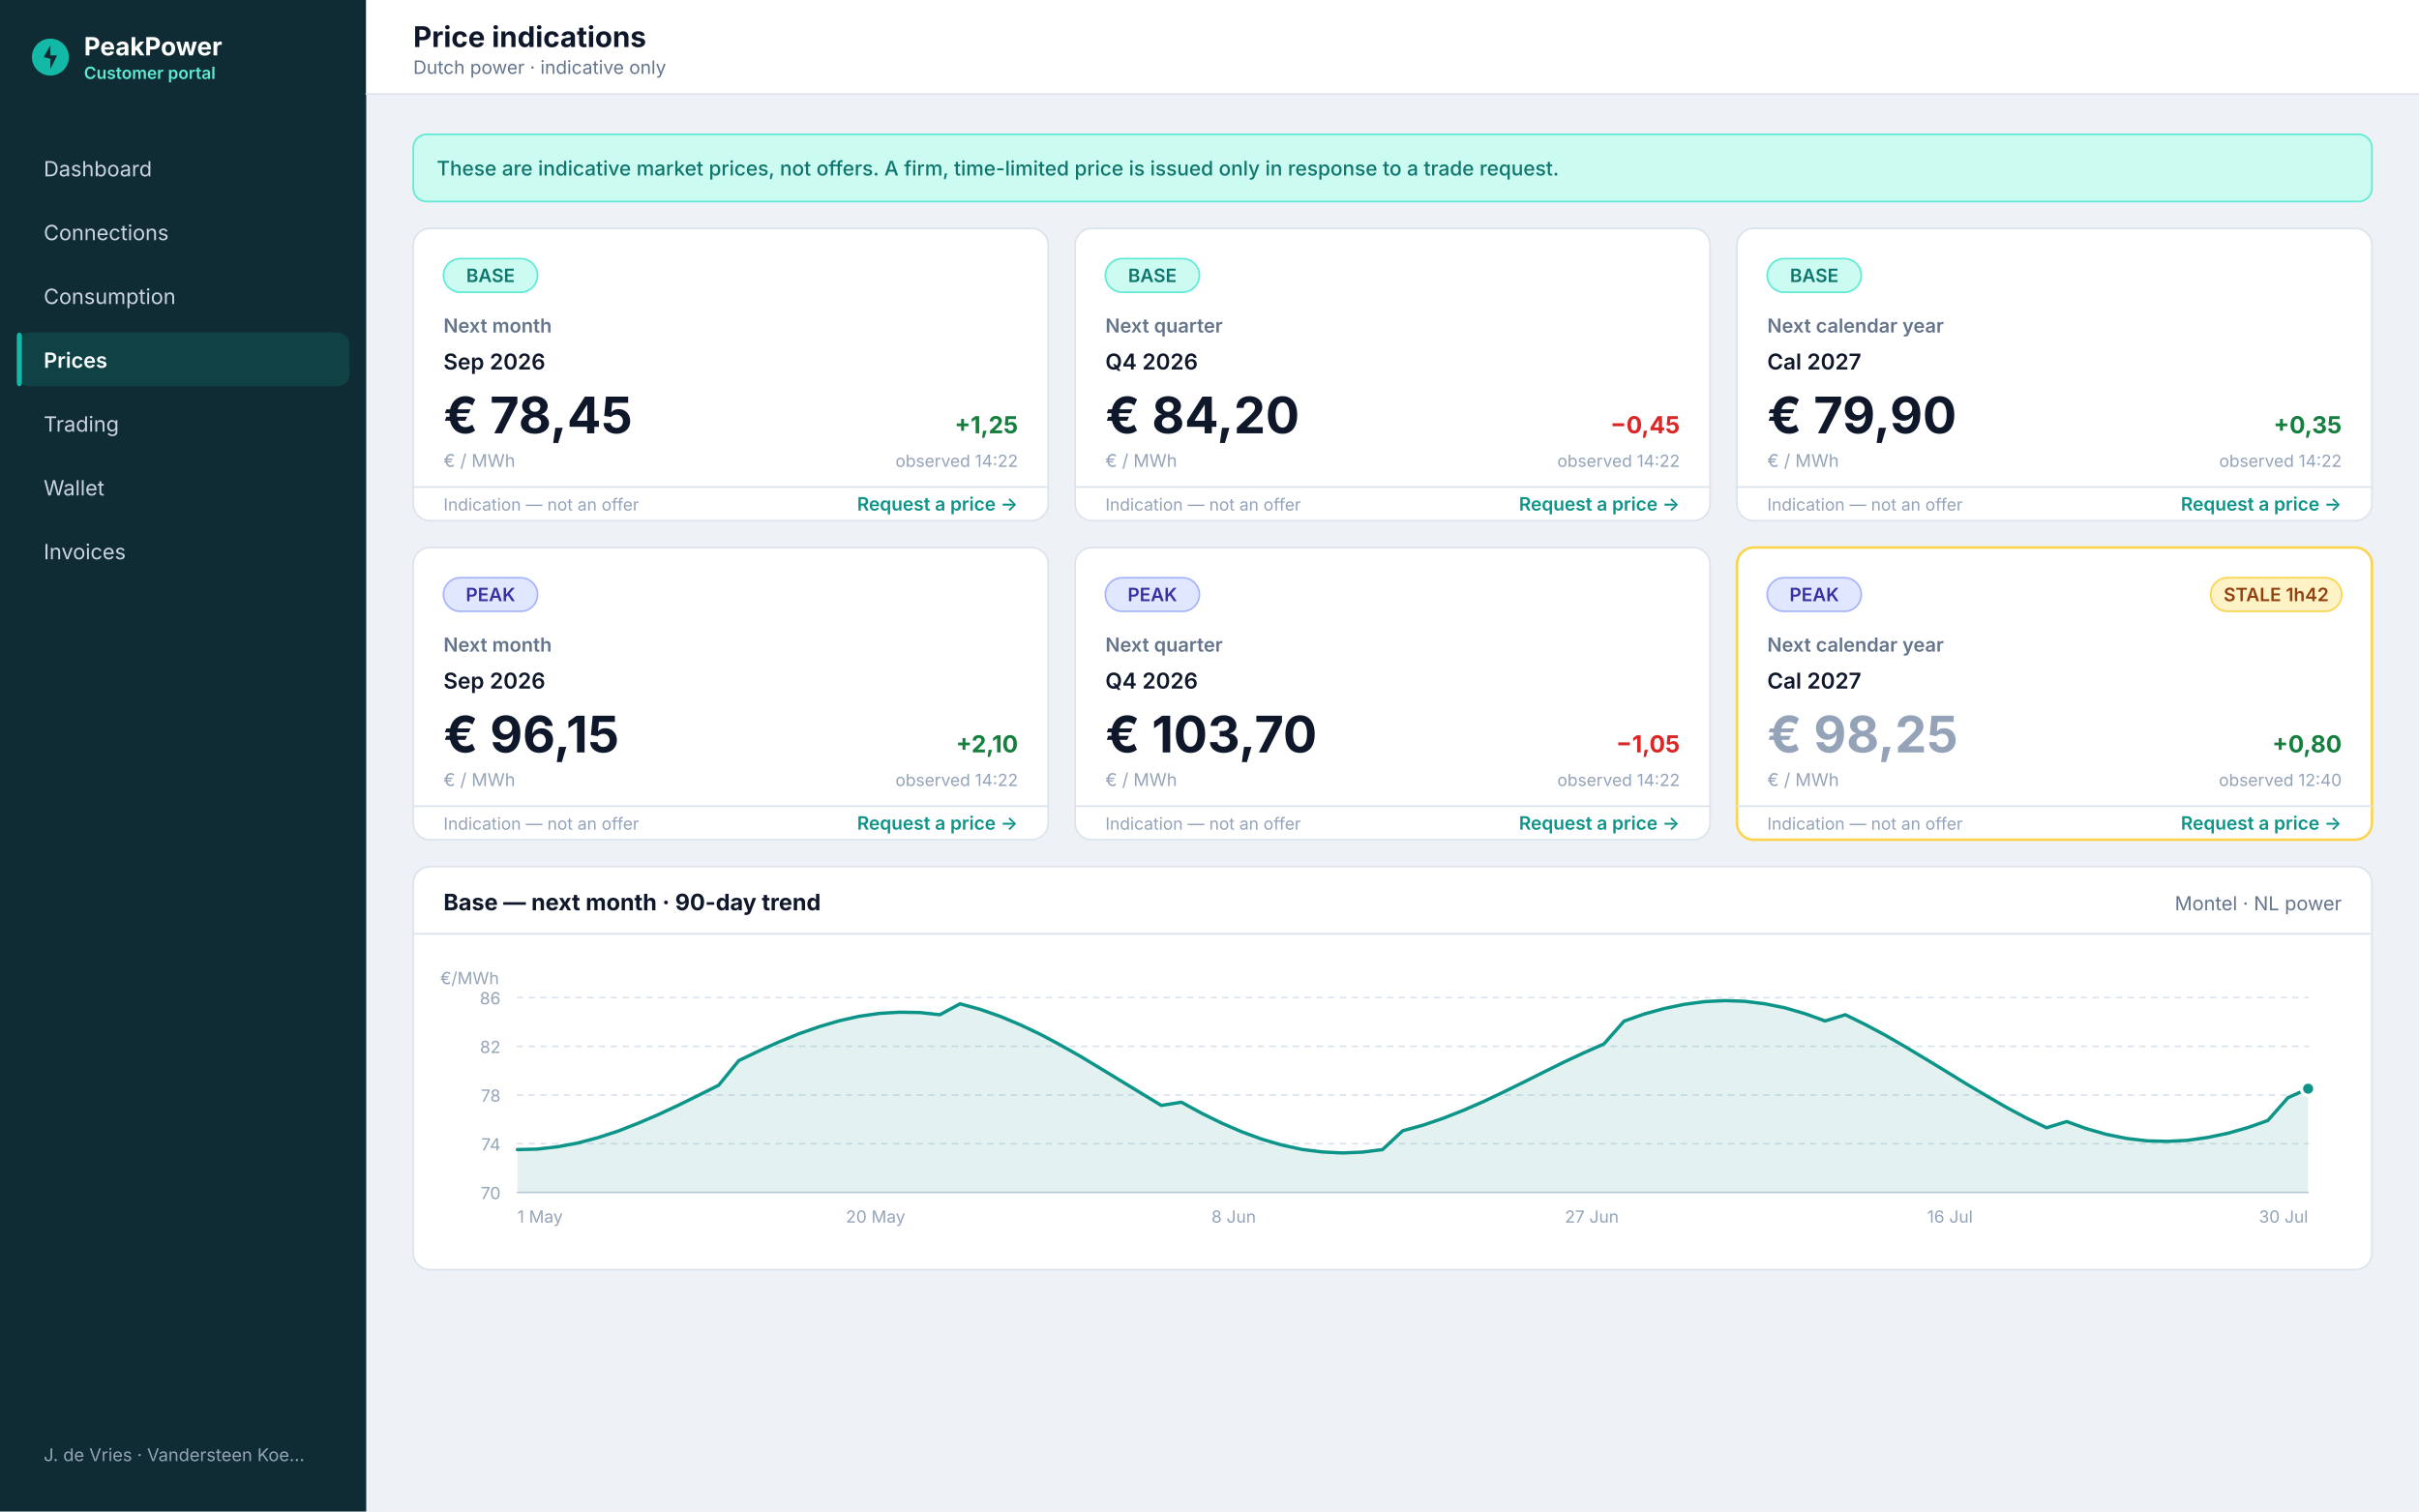
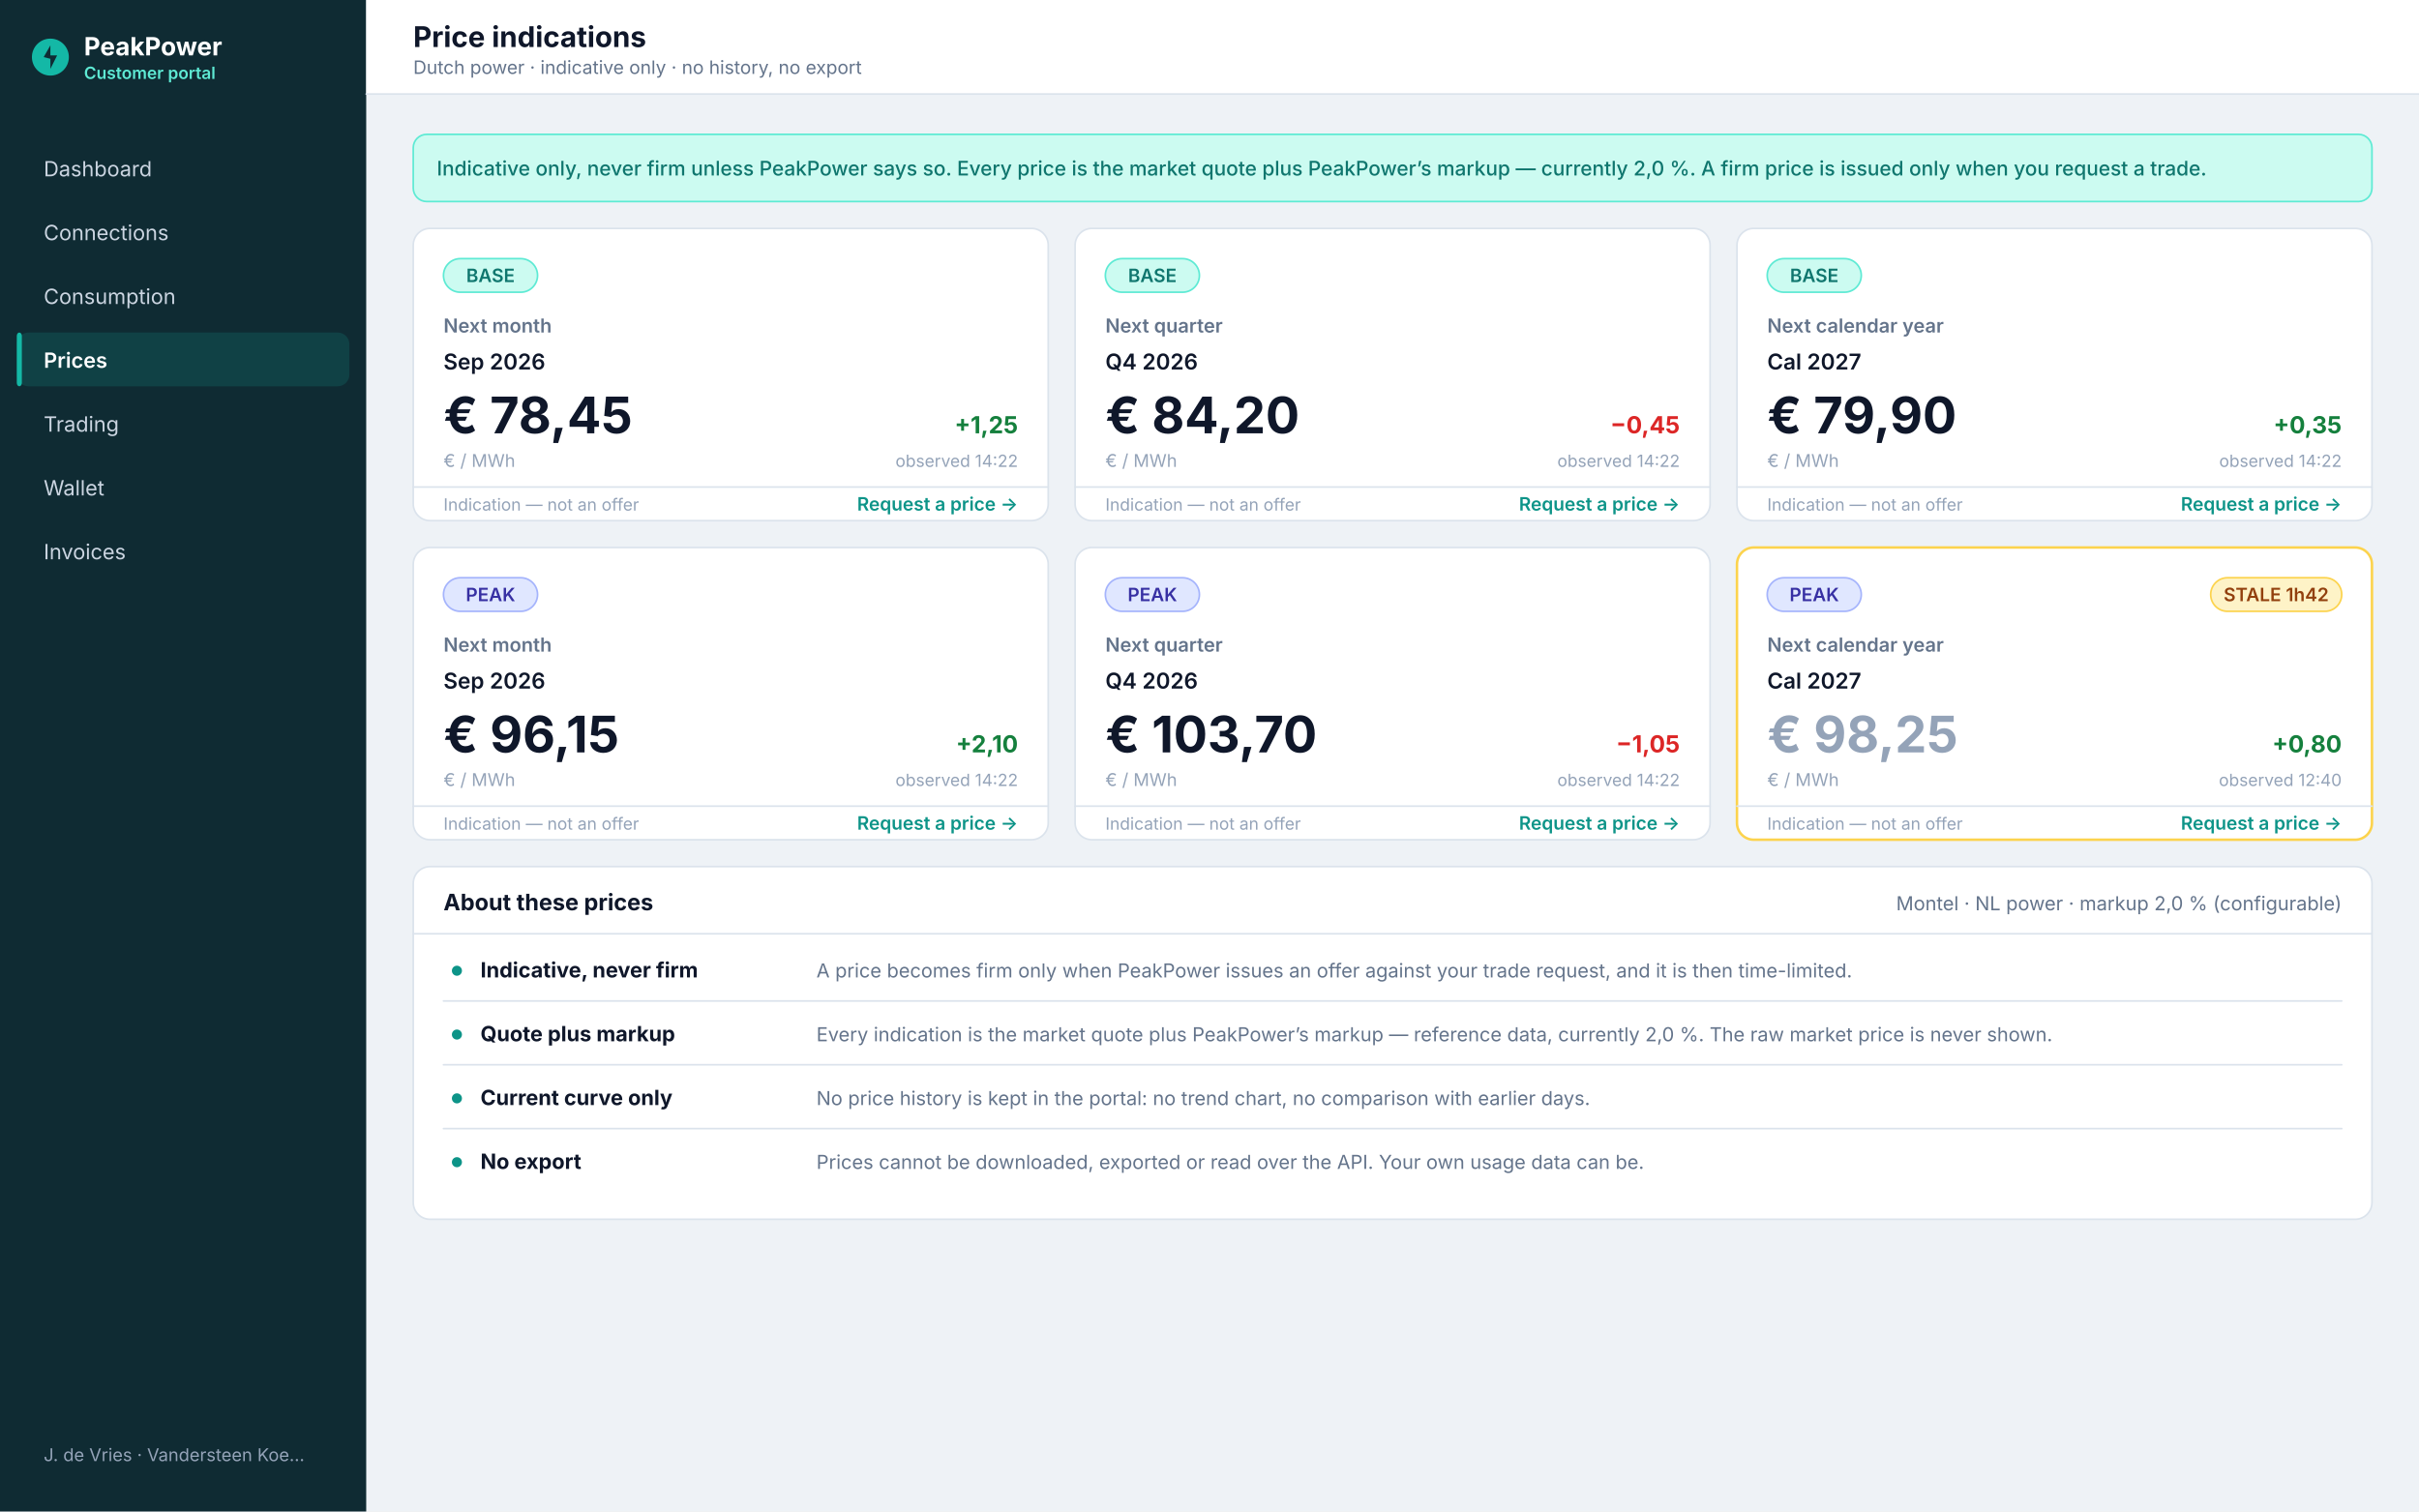
<svg xmlns="http://www.w3.org/2000/svg" viewBox="0 0 1440 900" width="1440" height="900" role="img" aria-label="Customer portal — price indications">
  <rect x="0" y="0" width="1440" height="900" rx="0" fill="#eef2f6" stroke="none" />
  <rect x="0" y="0" width="218" height="900" rx="0" fill="#0f2b33" stroke="none" />
  <g>
    <circle cx="30" cy="34" r="11" fill="#14b8a6" stroke="none" stroke-width="1" />
    <path d="M 26 34 L 30 27 L 30 33 L 34 33 L 30 41 L 30 35 Z" fill="#0f2b33" stroke="none" stroke-width="2" stroke-linejoin="round" stroke-linecap="round" />
  </g>
  <text x="50" y="33" font-family="Inter, 'Segoe UI', -apple-system, BlinkMacSystemFont, 'Helvetica Neue', Arial, sans-serif" font-size="15" fill="#ffffff" font-weight="700" text-anchor="start">PeakPower</text>
  <text x="50" y="47" font-family="Inter, 'Segoe UI', -apple-system, BlinkMacSystemFont, 'Helvetica Neue', Arial, sans-serif" font-size="10" fill="#5eead4" font-weight="600" text-anchor="start">Customer portal</text>
  <text x="26" y="105" font-family="Inter, 'Segoe UI', -apple-system, BlinkMacSystemFont, 'Helvetica Neue', Arial, sans-serif" font-size="12.5" fill="#cbd5e1" font-weight="400" text-anchor="start">Dashboard</text>
  <text x="26" y="143" font-family="Inter, 'Segoe UI', -apple-system, BlinkMacSystemFont, 'Helvetica Neue', Arial, sans-serif" font-size="12.5" fill="#cbd5e1" font-weight="400" text-anchor="start">Connections</text>
  <text x="26" y="181" font-family="Inter, 'Segoe UI', -apple-system, BlinkMacSystemFont, 'Helvetica Neue', Arial, sans-serif" font-size="12.5" fill="#cbd5e1" font-weight="400" text-anchor="start">Consumption</text>
  <rect x="10" y="198" width="198" height="32" rx="7" fill="rgba(20,184,166,0.16)" stroke="none" />
  <rect x="10" y="198" width="3" height="32" rx="2" fill="#14b8a6" stroke="none" />
  <text x="26" y="219" font-family="Inter, 'Segoe UI', -apple-system, BlinkMacSystemFont, 'Helvetica Neue', Arial, sans-serif" font-size="12.5" fill="#ffffff" font-weight="600" text-anchor="start">Prices</text>
  <text x="26" y="257" font-family="Inter, 'Segoe UI', -apple-system, BlinkMacSystemFont, 'Helvetica Neue', Arial, sans-serif" font-size="12.5" fill="#cbd5e1" font-weight="400" text-anchor="start">Trading</text>
  <text x="26" y="295" font-family="Inter, 'Segoe UI', -apple-system, BlinkMacSystemFont, 'Helvetica Neue', Arial, sans-serif" font-size="12.5" fill="#cbd5e1" font-weight="400" text-anchor="start">Wallet</text>
  <text x="26" y="333" font-family="Inter, 'Segoe UI', -apple-system, BlinkMacSystemFont, 'Helvetica Neue', Arial, sans-serif" font-size="12.5" fill="#cbd5e1" font-weight="400" text-anchor="start">Invoices</text>
  <text x="26" y="870" font-family="Inter, 'Segoe UI', -apple-system, BlinkMacSystemFont, 'Helvetica Neue', Arial, sans-serif" font-size="10.5" fill="#94a3b8" font-weight="400" text-anchor="start">J. de Vries · Vandersteen Koe…</text>
  <rect x="218" y="0" width="1222" height="56" rx="0" fill="#ffffff" stroke="none" />
  <line x1="218" y1="56" x2="1440" y2="56" stroke="#dbe3ec" stroke-width="1" stroke-linecap="round" />
  <text x="246" y="28" font-family="Inter, 'Segoe UI', -apple-system, BlinkMacSystemFont, 'Helvetica Neue', Arial, sans-serif" font-size="17" fill="#0f172a" font-weight="700" text-anchor="start">Price indications</text>
-   <text x="246" y="44" font-family="Inter, 'Segoe UI', -apple-system, BlinkMacSystemFont, 'Helvetica Neue', Arial, sans-serif" font-size="11" fill="#64748b" font-weight="400" text-anchor="start">Dutch power · indicative only</text>
+   <text x="246" y="44" font-family="Inter, 'Segoe UI', -apple-system, BlinkMacSystemFont, 'Helvetica Neue', Arial, sans-serif" font-size="11" fill="#64748b" font-weight="400" text-anchor="start">Dutch power · indicative only · no history, no export</text>
  <rect x="246" y="80" width="1166" height="40" rx="8" fill="#ccfbf1" stroke="#5eead4" stroke-width="1" />
-   <text x="260" y="104.5" font-family="Inter, 'Segoe UI', -apple-system, BlinkMacSystemFont, 'Helvetica Neue', Arial, sans-serif" font-size="12" fill="#0f766e" font-weight="500" text-anchor="start">These are indicative market prices, not offers. A firm, time-limited price is issued only in response to a trade request.</text>
+   <text x="260" y="104.5" font-family="Inter, 'Segoe UI', -apple-system, BlinkMacSystemFont, 'Helvetica Neue', Arial, sans-serif" font-size="12" fill="#0f766e" font-weight="500" text-anchor="start">Indicative only, never firm unless PeakPower says so. Every price is the market quote plus PeakPower’s markup — currently 2,0 %. A firm price is issued only when you request a trade.</text>
  <rect x="246" y="136" width="378" height="174" rx="10" fill="#ffffff" stroke="#dbe3ec" stroke-width="1" />
  <rect x="264" y="154" width="56" height="20" rx="10" fill="#ccfbf1" stroke="#5eead4" stroke-width="1" />
  <text x="292" y="167.96" font-family="Inter, 'Segoe UI', -apple-system, BlinkMacSystemFont, 'Helvetica Neue', Arial, sans-serif" font-size="11" fill="#0f766e" font-weight="600" text-anchor="middle">BASE</text>
  <text x="264" y="198" font-family="Inter, 'Segoe UI', -apple-system, BlinkMacSystemFont, 'Helvetica Neue', Arial, sans-serif" font-size="11.5" fill="#64748b" font-weight="600" text-anchor="start">Next month</text>
  <text x="264" y="220" font-family="Inter, 'Segoe UI', -apple-system, BlinkMacSystemFont, 'Helvetica Neue', Arial, sans-serif" font-size="13" fill="#0f172a" font-weight="600" text-anchor="start">Sep 2026</text>
  <text x="264" y="258" font-family="Inter, 'Segoe UI', -apple-system, BlinkMacSystemFont, 'Helvetica Neue', Arial, sans-serif" font-size="30" fill="#0f172a" font-weight="700" text-anchor="start">€ 78,45</text>
  <text x="264" y="278" font-family="Inter, 'Segoe UI', -apple-system, BlinkMacSystemFont, 'Helvetica Neue', Arial, sans-serif" font-size="10.5" fill="#94a3b8" font-weight="400" text-anchor="start">€ / MWh</text>
  <text x="606" y="258" font-family="Inter, 'Segoe UI', -apple-system, BlinkMacSystemFont, 'Helvetica Neue', Arial, sans-serif" font-size="14" fill="#15803d" font-weight="700" text-anchor="end">+1,25</text>
  <text x="606" y="278" font-family="Inter, 'Segoe UI', -apple-system, BlinkMacSystemFont, 'Helvetica Neue', Arial, sans-serif" font-size="10" fill="#94a3b8" font-weight="400" text-anchor="end">observed 14:22</text>
  <line x1="246" y1="290" x2="624" y2="290" stroke="#dbe3ec" stroke-width="1" stroke-linecap="round" />
  <text x="264" y="304" font-family="Inter, 'Segoe UI', -apple-system, BlinkMacSystemFont, 'Helvetica Neue', Arial, sans-serif" font-size="10" fill="#94a3b8" font-weight="400" text-anchor="start">Indication — not an offer</text>
  <text x="606" y="304" font-family="Inter, 'Segoe UI', -apple-system, BlinkMacSystemFont, 'Helvetica Neue', Arial, sans-serif" font-size="11" fill="#0d9488" font-weight="600" text-anchor="end">Request a price →</text>
  <rect x="640" y="136" width="378" height="174" rx="10" fill="#ffffff" stroke="#dbe3ec" stroke-width="1" />
  <rect x="658" y="154" width="56" height="20" rx="10" fill="#ccfbf1" stroke="#5eead4" stroke-width="1" />
  <text x="686" y="167.96" font-family="Inter, 'Segoe UI', -apple-system, BlinkMacSystemFont, 'Helvetica Neue', Arial, sans-serif" font-size="11" fill="#0f766e" font-weight="600" text-anchor="middle">BASE</text>
  <text x="658" y="198" font-family="Inter, 'Segoe UI', -apple-system, BlinkMacSystemFont, 'Helvetica Neue', Arial, sans-serif" font-size="11.5" fill="#64748b" font-weight="600" text-anchor="start">Next quarter</text>
  <text x="658" y="220" font-family="Inter, 'Segoe UI', -apple-system, BlinkMacSystemFont, 'Helvetica Neue', Arial, sans-serif" font-size="13" fill="#0f172a" font-weight="600" text-anchor="start">Q4 2026</text>
  <text x="658" y="258" font-family="Inter, 'Segoe UI', -apple-system, BlinkMacSystemFont, 'Helvetica Neue', Arial, sans-serif" font-size="30" fill="#0f172a" font-weight="700" text-anchor="start">€ 84,20</text>
  <text x="658" y="278" font-family="Inter, 'Segoe UI', -apple-system, BlinkMacSystemFont, 'Helvetica Neue', Arial, sans-serif" font-size="10.5" fill="#94a3b8" font-weight="400" text-anchor="start">€ / MWh</text>
  <text x="1000" y="258" font-family="Inter, 'Segoe UI', -apple-system, BlinkMacSystemFont, 'Helvetica Neue', Arial, sans-serif" font-size="14" fill="#dc2626" font-weight="700" text-anchor="end">−0,45</text>
  <text x="1000" y="278" font-family="Inter, 'Segoe UI', -apple-system, BlinkMacSystemFont, 'Helvetica Neue', Arial, sans-serif" font-size="10" fill="#94a3b8" font-weight="400" text-anchor="end">observed 14:22</text>
  <line x1="640" y1="290" x2="1018" y2="290" stroke="#dbe3ec" stroke-width="1" stroke-linecap="round" />
  <text x="658" y="304" font-family="Inter, 'Segoe UI', -apple-system, BlinkMacSystemFont, 'Helvetica Neue', Arial, sans-serif" font-size="10" fill="#94a3b8" font-weight="400" text-anchor="start">Indication — not an offer</text>
  <text x="1000" y="304" font-family="Inter, 'Segoe UI', -apple-system, BlinkMacSystemFont, 'Helvetica Neue', Arial, sans-serif" font-size="11" fill="#0d9488" font-weight="600" text-anchor="end">Request a price →</text>
  <rect x="1034" y="136" width="378" height="174" rx="10" fill="#ffffff" stroke="#dbe3ec" stroke-width="1" />
  <rect x="1052" y="154" width="56" height="20" rx="10" fill="#ccfbf1" stroke="#5eead4" stroke-width="1" />
  <text x="1080" y="167.96" font-family="Inter, 'Segoe UI', -apple-system, BlinkMacSystemFont, 'Helvetica Neue', Arial, sans-serif" font-size="11" fill="#0f766e" font-weight="600" text-anchor="middle">BASE</text>
  <text x="1052" y="198" font-family="Inter, 'Segoe UI', -apple-system, BlinkMacSystemFont, 'Helvetica Neue', Arial, sans-serif" font-size="11.5" fill="#64748b" font-weight="600" text-anchor="start">Next calendar year</text>
  <text x="1052" y="220" font-family="Inter, 'Segoe UI', -apple-system, BlinkMacSystemFont, 'Helvetica Neue', Arial, sans-serif" font-size="13" fill="#0f172a" font-weight="600" text-anchor="start">Cal 2027</text>
  <text x="1052" y="258" font-family="Inter, 'Segoe UI', -apple-system, BlinkMacSystemFont, 'Helvetica Neue', Arial, sans-serif" font-size="30" fill="#0f172a" font-weight="700" text-anchor="start">€ 79,90</text>
  <text x="1052" y="278" font-family="Inter, 'Segoe UI', -apple-system, BlinkMacSystemFont, 'Helvetica Neue', Arial, sans-serif" font-size="10.5" fill="#94a3b8" font-weight="400" text-anchor="start">€ / MWh</text>
  <text x="1394" y="258" font-family="Inter, 'Segoe UI', -apple-system, BlinkMacSystemFont, 'Helvetica Neue', Arial, sans-serif" font-size="14" fill="#15803d" font-weight="700" text-anchor="end">+0,35</text>
  <text x="1394" y="278" font-family="Inter, 'Segoe UI', -apple-system, BlinkMacSystemFont, 'Helvetica Neue', Arial, sans-serif" font-size="10" fill="#94a3b8" font-weight="400" text-anchor="end">observed 14:22</text>
  <line x1="1034" y1="290" x2="1412" y2="290" stroke="#dbe3ec" stroke-width="1" stroke-linecap="round" />
  <text x="1052" y="304" font-family="Inter, 'Segoe UI', -apple-system, BlinkMacSystemFont, 'Helvetica Neue', Arial, sans-serif" font-size="10" fill="#94a3b8" font-weight="400" text-anchor="start">Indication — not an offer</text>
  <text x="1394" y="304" font-family="Inter, 'Segoe UI', -apple-system, BlinkMacSystemFont, 'Helvetica Neue', Arial, sans-serif" font-size="11" fill="#0d9488" font-weight="600" text-anchor="end">Request a price →</text>
  <rect x="246" y="326" width="378" height="174" rx="10" fill="#ffffff" stroke="#dbe3ec" stroke-width="1" />
  <rect x="264" y="344" width="56" height="20" rx="10" fill="#e0e7ff" stroke="#a5b4fc" stroke-width="1" />
  <text x="292" y="357.96" font-family="Inter, 'Segoe UI', -apple-system, BlinkMacSystemFont, 'Helvetica Neue', Arial, sans-serif" font-size="11" fill="#3730a3" font-weight="600" text-anchor="middle">PEAK</text>
  <text x="264" y="388" font-family="Inter, 'Segoe UI', -apple-system, BlinkMacSystemFont, 'Helvetica Neue', Arial, sans-serif" font-size="11.5" fill="#64748b" font-weight="600" text-anchor="start">Next month</text>
  <text x="264" y="410" font-family="Inter, 'Segoe UI', -apple-system, BlinkMacSystemFont, 'Helvetica Neue', Arial, sans-serif" font-size="13" fill="#0f172a" font-weight="600" text-anchor="start">Sep 2026</text>
  <text x="264" y="448" font-family="Inter, 'Segoe UI', -apple-system, BlinkMacSystemFont, 'Helvetica Neue', Arial, sans-serif" font-size="30" fill="#0f172a" font-weight="700" text-anchor="start">€ 96,15</text>
  <text x="264" y="468" font-family="Inter, 'Segoe UI', -apple-system, BlinkMacSystemFont, 'Helvetica Neue', Arial, sans-serif" font-size="10.5" fill="#94a3b8" font-weight="400" text-anchor="start">€ / MWh</text>
  <text x="606" y="448" font-family="Inter, 'Segoe UI', -apple-system, BlinkMacSystemFont, 'Helvetica Neue', Arial, sans-serif" font-size="14" fill="#15803d" font-weight="700" text-anchor="end">+2,10</text>
  <text x="606" y="468" font-family="Inter, 'Segoe UI', -apple-system, BlinkMacSystemFont, 'Helvetica Neue', Arial, sans-serif" font-size="10" fill="#94a3b8" font-weight="400" text-anchor="end">observed 14:22</text>
  <line x1="246" y1="480" x2="624" y2="480" stroke="#dbe3ec" stroke-width="1" stroke-linecap="round" />
  <text x="264" y="494" font-family="Inter, 'Segoe UI', -apple-system, BlinkMacSystemFont, 'Helvetica Neue', Arial, sans-serif" font-size="10" fill="#94a3b8" font-weight="400" text-anchor="start">Indication — not an offer</text>
  <text x="606" y="494" font-family="Inter, 'Segoe UI', -apple-system, BlinkMacSystemFont, 'Helvetica Neue', Arial, sans-serif" font-size="11" fill="#0d9488" font-weight="600" text-anchor="end">Request a price →</text>
  <rect x="640" y="326" width="378" height="174" rx="10" fill="#ffffff" stroke="#dbe3ec" stroke-width="1" />
  <rect x="658" y="344" width="56" height="20" rx="10" fill="#e0e7ff" stroke="#a5b4fc" stroke-width="1" />
  <text x="686" y="357.96" font-family="Inter, 'Segoe UI', -apple-system, BlinkMacSystemFont, 'Helvetica Neue', Arial, sans-serif" font-size="11" fill="#3730a3" font-weight="600" text-anchor="middle">PEAK</text>
  <text x="658" y="388" font-family="Inter, 'Segoe UI', -apple-system, BlinkMacSystemFont, 'Helvetica Neue', Arial, sans-serif" font-size="11.5" fill="#64748b" font-weight="600" text-anchor="start">Next quarter</text>
  <text x="658" y="410" font-family="Inter, 'Segoe UI', -apple-system, BlinkMacSystemFont, 'Helvetica Neue', Arial, sans-serif" font-size="13" fill="#0f172a" font-weight="600" text-anchor="start">Q4 2026</text>
  <text x="658" y="448" font-family="Inter, 'Segoe UI', -apple-system, BlinkMacSystemFont, 'Helvetica Neue', Arial, sans-serif" font-size="30" fill="#0f172a" font-weight="700" text-anchor="start">€ 103,70</text>
  <text x="658" y="468" font-family="Inter, 'Segoe UI', -apple-system, BlinkMacSystemFont, 'Helvetica Neue', Arial, sans-serif" font-size="10.5" fill="#94a3b8" font-weight="400" text-anchor="start">€ / MWh</text>
  <text x="1000" y="448" font-family="Inter, 'Segoe UI', -apple-system, BlinkMacSystemFont, 'Helvetica Neue', Arial, sans-serif" font-size="14" fill="#dc2626" font-weight="700" text-anchor="end">−1,05</text>
  <text x="1000" y="468" font-family="Inter, 'Segoe UI', -apple-system, BlinkMacSystemFont, 'Helvetica Neue', Arial, sans-serif" font-size="10" fill="#94a3b8" font-weight="400" text-anchor="end">observed 14:22</text>
  <line x1="640" y1="480" x2="1018" y2="480" stroke="#dbe3ec" stroke-width="1" stroke-linecap="round" />
  <text x="658" y="494" font-family="Inter, 'Segoe UI', -apple-system, BlinkMacSystemFont, 'Helvetica Neue', Arial, sans-serif" font-size="10" fill="#94a3b8" font-weight="400" text-anchor="start">Indication — not an offer</text>
  <text x="1000" y="494" font-family="Inter, 'Segoe UI', -apple-system, BlinkMacSystemFont, 'Helvetica Neue', Arial, sans-serif" font-size="11" fill="#0d9488" font-weight="600" text-anchor="end">Request a price →</text>
  <rect x="1034" y="326" width="378" height="174" rx="10" fill="#ffffff" stroke="#fcd34d" stroke-width="1.5" />
  <rect x="1052" y="344" width="56" height="20" rx="10" fill="#e0e7ff" stroke="#a5b4fc" stroke-width="1" />
  <text x="1080" y="357.96" font-family="Inter, 'Segoe UI', -apple-system, BlinkMacSystemFont, 'Helvetica Neue', Arial, sans-serif" font-size="11" fill="#3730a3" font-weight="600" text-anchor="middle">PEAK</text>
  <rect x="1316" y="344" width="78" height="20" rx="10" fill="#fef3c7" stroke="#fcd34d" stroke-width="1" />
  <text x="1355" y="357.96" font-family="Inter, 'Segoe UI', -apple-system, BlinkMacSystemFont, 'Helvetica Neue', Arial, sans-serif" font-size="11" fill="#92400e" font-weight="600" text-anchor="middle">STALE 1h42</text>
  <text x="1052" y="388" font-family="Inter, 'Segoe UI', -apple-system, BlinkMacSystemFont, 'Helvetica Neue', Arial, sans-serif" font-size="11.5" fill="#64748b" font-weight="600" text-anchor="start">Next calendar year</text>
  <text x="1052" y="410" font-family="Inter, 'Segoe UI', -apple-system, BlinkMacSystemFont, 'Helvetica Neue', Arial, sans-serif" font-size="13" fill="#0f172a" font-weight="600" text-anchor="start">Cal 2027</text>
  <text x="1052" y="448" font-family="Inter, 'Segoe UI', -apple-system, BlinkMacSystemFont, 'Helvetica Neue', Arial, sans-serif" font-size="30" fill="#94a3b8" font-weight="700" text-anchor="start">€ 98,25</text>
  <text x="1052" y="468" font-family="Inter, 'Segoe UI', -apple-system, BlinkMacSystemFont, 'Helvetica Neue', Arial, sans-serif" font-size="10.5" fill="#94a3b8" font-weight="400" text-anchor="start">€ / MWh</text>
  <text x="1394" y="448" font-family="Inter, 'Segoe UI', -apple-system, BlinkMacSystemFont, 'Helvetica Neue', Arial, sans-serif" font-size="14" fill="#15803d" font-weight="700" text-anchor="end">+0,80</text>
  <text x="1394" y="468" font-family="Inter, 'Segoe UI', -apple-system, BlinkMacSystemFont, 'Helvetica Neue', Arial, sans-serif" font-size="10" fill="#94a3b8" font-weight="400" text-anchor="end">observed 12:40</text>
  <line x1="1034" y1="480" x2="1412" y2="480" stroke="#dbe3ec" stroke-width="1" stroke-linecap="round" />
  <text x="1052" y="494" font-family="Inter, 'Segoe UI', -apple-system, BlinkMacSystemFont, 'Helvetica Neue', Arial, sans-serif" font-size="10" fill="#94a3b8" font-weight="400" text-anchor="start">Indication — not an offer</text>
  <text x="1394" y="494" font-family="Inter, 'Segoe UI', -apple-system, BlinkMacSystemFont, 'Helvetica Neue', Arial, sans-serif" font-size="11" fill="#0d9488" font-weight="600" text-anchor="end">Request a price →</text>
-   <rect x="246" y="516" width="1166" height="240" rx="10" fill="#ffffff" stroke="#dbe3ec" stroke-width="1" />
-   <text x="264" y="542" font-family="Inter, 'Segoe UI', -apple-system, BlinkMacSystemFont, 'Helvetica Neue', Arial, sans-serif" font-size="13.5" fill="#0f172a" font-weight="700" text-anchor="start">Base — next month · 90-day trend</text>
-   <text x="1394" y="542" font-family="Inter, 'Segoe UI', -apple-system, BlinkMacSystemFont, 'Helvetica Neue', Arial, sans-serif" font-size="11.5" fill="#64748b" font-weight="400" text-anchor="end">Montel · NL power</text>
+   <rect x="246" y="516" width="1166" height="210" rx="10" fill="#ffffff" stroke="#dbe3ec" stroke-width="1" />
+   <text x="264" y="542" font-family="Inter, 'Segoe UI', -apple-system, BlinkMacSystemFont, 'Helvetica Neue', Arial, sans-serif" font-size="13.5" fill="#0f172a" font-weight="700" text-anchor="start">About these prices</text>
+   <text x="1394" y="542" font-family="Inter, 'Segoe UI', -apple-system, BlinkMacSystemFont, 'Helvetica Neue', Arial, sans-serif" font-size="11.5" fill="#64748b" font-weight="400" text-anchor="end">Montel · NL power · markup 2,0 % (configurable)</text>
  <line x1="246" y1="556" x2="1412" y2="556" stroke="#dbe3ec" stroke-width="1" stroke-linecap="round" />
-   <line x1="308" y1="594" x2="1374" y2="594" stroke="#dbe3ec" stroke-width="1" stroke-dasharray="3 4" stroke-linecap="round" />
-   <text x="298" y="598" font-family="Inter, 'Segoe UI', -apple-system, BlinkMacSystemFont, 'Helvetica Neue', Arial, sans-serif" font-size="10" fill="#94a3b8" font-weight="400" text-anchor="end">86</text>
-   <line x1="308" y1="623" x2="1374" y2="623" stroke="#dbe3ec" stroke-width="1" stroke-dasharray="3 4" stroke-linecap="round" />
-   <text x="298" y="627" font-family="Inter, 'Segoe UI', -apple-system, BlinkMacSystemFont, 'Helvetica Neue', Arial, sans-serif" font-size="10" fill="#94a3b8" font-weight="400" text-anchor="end">82</text>
-   <line x1="308" y1="652" x2="1374" y2="652" stroke="#dbe3ec" stroke-width="1" stroke-dasharray="3 4" stroke-linecap="round" />
-   <text x="298" y="656" font-family="Inter, 'Segoe UI', -apple-system, BlinkMacSystemFont, 'Helvetica Neue', Arial, sans-serif" font-size="10" fill="#94a3b8" font-weight="400" text-anchor="end">78</text>
-   <line x1="308" y1="681" x2="1374" y2="681" stroke="#dbe3ec" stroke-width="1" stroke-dasharray="3 4" stroke-linecap="round" />
-   <text x="298" y="685" font-family="Inter, 'Segoe UI', -apple-system, BlinkMacSystemFont, 'Helvetica Neue', Arial, sans-serif" font-size="10" fill="#94a3b8" font-weight="400" text-anchor="end">74</text>
-   <line x1="308" y1="710" x2="1374" y2="710" stroke="#c3cede" stroke-width="1" stroke-linecap="round" />
-   <text x="298" y="714" font-family="Inter, 'Segoe UI', -apple-system, BlinkMacSystemFont, 'Helvetica Neue', Arial, sans-serif" font-size="10" fill="#94a3b8" font-weight="400" text-anchor="end">70</text>
-   <text x="308" y="728" font-family="Inter, 'Segoe UI', -apple-system, BlinkMacSystemFont, 'Helvetica Neue', Arial, sans-serif" font-size="10" fill="#94a3b8" font-weight="400" text-anchor="start">1 May</text>
-   <text x="521.2" y="728" font-family="Inter, 'Segoe UI', -apple-system, BlinkMacSystemFont, 'Helvetica Neue', Arial, sans-serif" font-size="10" fill="#94a3b8" font-weight="400" text-anchor="middle">20 May</text>
-   <text x="734.4" y="728" font-family="Inter, 'Segoe UI', -apple-system, BlinkMacSystemFont, 'Helvetica Neue', Arial, sans-serif" font-size="10" fill="#94a3b8" font-weight="400" text-anchor="middle">8 Jun</text>
-   <text x="947.6" y="728" font-family="Inter, 'Segoe UI', -apple-system, BlinkMacSystemFont, 'Helvetica Neue', Arial, sans-serif" font-size="10" fill="#94a3b8" font-weight="400" text-anchor="middle">27 Jun</text>
-   <text x="1160.8" y="728" font-family="Inter, 'Segoe UI', -apple-system, BlinkMacSystemFont, 'Helvetica Neue', Arial, sans-serif" font-size="10" fill="#94a3b8" font-weight="400" text-anchor="middle">16 Jul</text>
-   <text x="1374" y="728" font-family="Inter, 'Segoe UI', -apple-system, BlinkMacSystemFont, 'Helvetica Neue', Arial, sans-serif" font-size="10" fill="#94a3b8" font-weight="400" text-anchor="end">30 Jul</text>
-   <path d="M 308.0 684.5 L 320.0 684.2 L 332.0 682.8 L 343.9 680.6 L 355.9 677.4 L 367.9 673.5 L 379.9 668.8 L 391.8 663.7 L 403.8 658.1 L 415.8 652.2 L 427.8 646.2 L 439.8 631.5 L 451.7 625.8 L 463.7 620.4 L 475.7 615.5 L 487.7 611.3 L 499.6 607.8 L 511.6 605.1 L 523.6 603.4 L 535.6 602.7 L 547.6 602.9 L 559.5 604.2 L 571.5 597.7 L 583.5 601.0 L 595.5 605.2 L 607.4 610.2 L 619.4 615.9 L 631.4 622.3 L 643.4 629.1 L 655.3 636.3 L 667.3 643.6 L 679.3 650.9 L 691.3 658.2 L 703.3 656.3 L 715.2 662.8 L 727.2 668.7 L 739.2 673.9 L 751.2 678.3 L 763.1 681.8 L 775.1 684.4 L 787.1 685.9 L 799.1 686.5 L 811.1 686.0 L 823.0 684.5 L 835.0 673.3 L 847.0 670.0 L 859.0 665.9 L 870.9 661.2 L 882.9 656.0 L 894.9 650.3 L 906.9 644.4 L 918.9 638.4 L 930.8 632.5 L 942.8 626.9 L 954.8 621.6 L 966.8 608.0 L 978.7 603.8 L 990.7 600.5 L 1002.7 598.0 L 1014.7 596.4 L 1026.7 595.8 L 1038.6 596.2 L 1050.6 597.7 L 1062.6 600.1 L 1074.6 603.6 L 1086.5 607.9 L 1098.5 604.2 L 1110.5 610.1 L 1122.5 616.5 L 1134.4 623.4 L 1146.4 630.6 L 1158.4 637.9 L 1170.4 645.3 L 1182.4 652.4 L 1194.3 659.3 L 1206.3 665.7 L 1218.3 671.5 L 1230.3 667.8 L 1242.2 672.1 L 1254.2 675.5 L 1266.2 677.9 L 1278.2 679.3 L 1290.2 679.6 L 1302.1 679.0 L 1314.1 677.3 L 1326.1 674.8 L 1338.1 671.4 L 1350.0 667.2 L 1362.0 653.6 L 1374.0 648.2 L 1374 710 L 308 710 Z" fill="#0d9488" stroke="none" stroke-width="2" stroke-linejoin="round" stroke-linecap="round" opacity="0.12" />
-   <path d="M 308.0 684.5 L 320.0 684.2 L 332.0 682.8 L 343.9 680.6 L 355.9 677.4 L 367.9 673.5 L 379.9 668.8 L 391.8 663.7 L 403.8 658.1 L 415.8 652.2 L 427.8 646.2 L 439.8 631.5 L 451.7 625.8 L 463.7 620.4 L 475.7 615.5 L 487.7 611.3 L 499.6 607.8 L 511.6 605.1 L 523.6 603.4 L 535.6 602.7 L 547.6 602.9 L 559.5 604.2 L 571.5 597.7 L 583.5 601.0 L 595.5 605.2 L 607.4 610.2 L 619.4 615.9 L 631.4 622.3 L 643.4 629.1 L 655.3 636.3 L 667.3 643.6 L 679.3 650.9 L 691.3 658.2 L 703.3 656.3 L 715.2 662.8 L 727.2 668.7 L 739.2 673.9 L 751.2 678.3 L 763.1 681.8 L 775.1 684.4 L 787.1 685.9 L 799.1 686.5 L 811.1 686.0 L 823.0 684.5 L 835.0 673.3 L 847.0 670.0 L 859.0 665.9 L 870.9 661.2 L 882.9 656.0 L 894.9 650.3 L 906.9 644.4 L 918.9 638.4 L 930.8 632.5 L 942.8 626.9 L 954.8 621.6 L 966.8 608.0 L 978.7 603.8 L 990.7 600.5 L 1002.7 598.0 L 1014.7 596.4 L 1026.7 595.8 L 1038.6 596.2 L 1050.6 597.7 L 1062.6 600.1 L 1074.6 603.6 L 1086.5 607.9 L 1098.5 604.2 L 1110.5 610.1 L 1122.5 616.5 L 1134.4 623.4 L 1146.4 630.6 L 1158.4 637.9 L 1170.4 645.3 L 1182.4 652.4 L 1194.3 659.3 L 1206.3 665.7 L 1218.3 671.5 L 1230.3 667.8 L 1242.2 672.1 L 1254.2 675.5 L 1266.2 677.9 L 1278.2 679.3 L 1290.2 679.6 L 1302.1 679.0 L 1314.1 677.3 L 1326.1 674.8 L 1338.1 671.4 L 1350.0 667.2 L 1362.0 653.6 L 1374.0 648.2" fill="none" stroke="#0d9488" stroke-width="2" stroke-linejoin="round" stroke-linecap="round" />
-   <circle cx="1374" cy="648.236" r="4" fill="#0d9488" stroke="#fff" stroke-width="2" />
-   <text x="262" y="586" font-family="Inter, 'Segoe UI', -apple-system, BlinkMacSystemFont, 'Helvetica Neue', Arial, sans-serif" font-size="10" fill="#94a3b8" font-weight="400" text-anchor="start">€/MWh</text>
+   <circle cx="272" cy="578" r="3" fill="#0d9488" stroke="none" stroke-width="1" />
+   <text x="286" y="582" font-family="Inter, 'Segoe UI', -apple-system, BlinkMacSystemFont, 'Helvetica Neue', Arial, sans-serif" font-size="12.5" fill="#0f172a" font-weight="700" text-anchor="start">Indicative, never firm</text>
+   <text x="486" y="582" font-family="Inter, 'Segoe UI', -apple-system, BlinkMacSystemFont, 'Helvetica Neue', Arial, sans-serif" font-size="11.5" fill="#64748b" font-weight="400" text-anchor="start">A price becomes firm only when PeakPower issues an offer against your trade request, and it is then time-limited.</text>
+   <line x1="264" y1="596" x2="1394" y2="596" stroke="#dbe3ec" stroke-width="1" stroke-linecap="round" />
+   <circle cx="272" cy="616" r="3" fill="#0d9488" stroke="none" stroke-width="1" />
+   <text x="286" y="620" font-family="Inter, 'Segoe UI', -apple-system, BlinkMacSystemFont, 'Helvetica Neue', Arial, sans-serif" font-size="12.5" fill="#0f172a" font-weight="700" text-anchor="start">Quote plus markup</text>
+   <text x="486" y="620" font-family="Inter, 'Segoe UI', -apple-system, BlinkMacSystemFont, 'Helvetica Neue', Arial, sans-serif" font-size="11.5" fill="#64748b" font-weight="400" text-anchor="start">Every indication is the market quote plus PeakPower’s markup — reference data, currently 2,0 %. The raw market price is never shown.</text>
+   <line x1="264" y1="634" x2="1394" y2="634" stroke="#dbe3ec" stroke-width="1" stroke-linecap="round" />
+   <circle cx="272" cy="654" r="3" fill="#0d9488" stroke="none" stroke-width="1" />
+   <text x="286" y="658" font-family="Inter, 'Segoe UI', -apple-system, BlinkMacSystemFont, 'Helvetica Neue', Arial, sans-serif" font-size="12.5" fill="#0f172a" font-weight="700" text-anchor="start">Current curve only</text>
+   <text x="486" y="658" font-family="Inter, 'Segoe UI', -apple-system, BlinkMacSystemFont, 'Helvetica Neue', Arial, sans-serif" font-size="11.5" fill="#64748b" font-weight="400" text-anchor="start">No price history is kept in the portal: no trend chart, no comparison with earlier days.</text>
+   <line x1="264" y1="672" x2="1394" y2="672" stroke="#dbe3ec" stroke-width="1" stroke-linecap="round" />
+   <circle cx="272" cy="692" r="3" fill="#0d9488" stroke="none" stroke-width="1" />
+   <text x="286" y="696" font-family="Inter, 'Segoe UI', -apple-system, BlinkMacSystemFont, 'Helvetica Neue', Arial, sans-serif" font-size="12.5" fill="#0f172a" font-weight="700" text-anchor="start">No export</text>
+   <text x="486" y="696" font-family="Inter, 'Segoe UI', -apple-system, BlinkMacSystemFont, 'Helvetica Neue', Arial, sans-serif" font-size="11.5" fill="#64748b" font-weight="400" text-anchor="start">Prices cannot be downloaded, exported or read over the API. Your own usage data can be.</text>
</svg>
